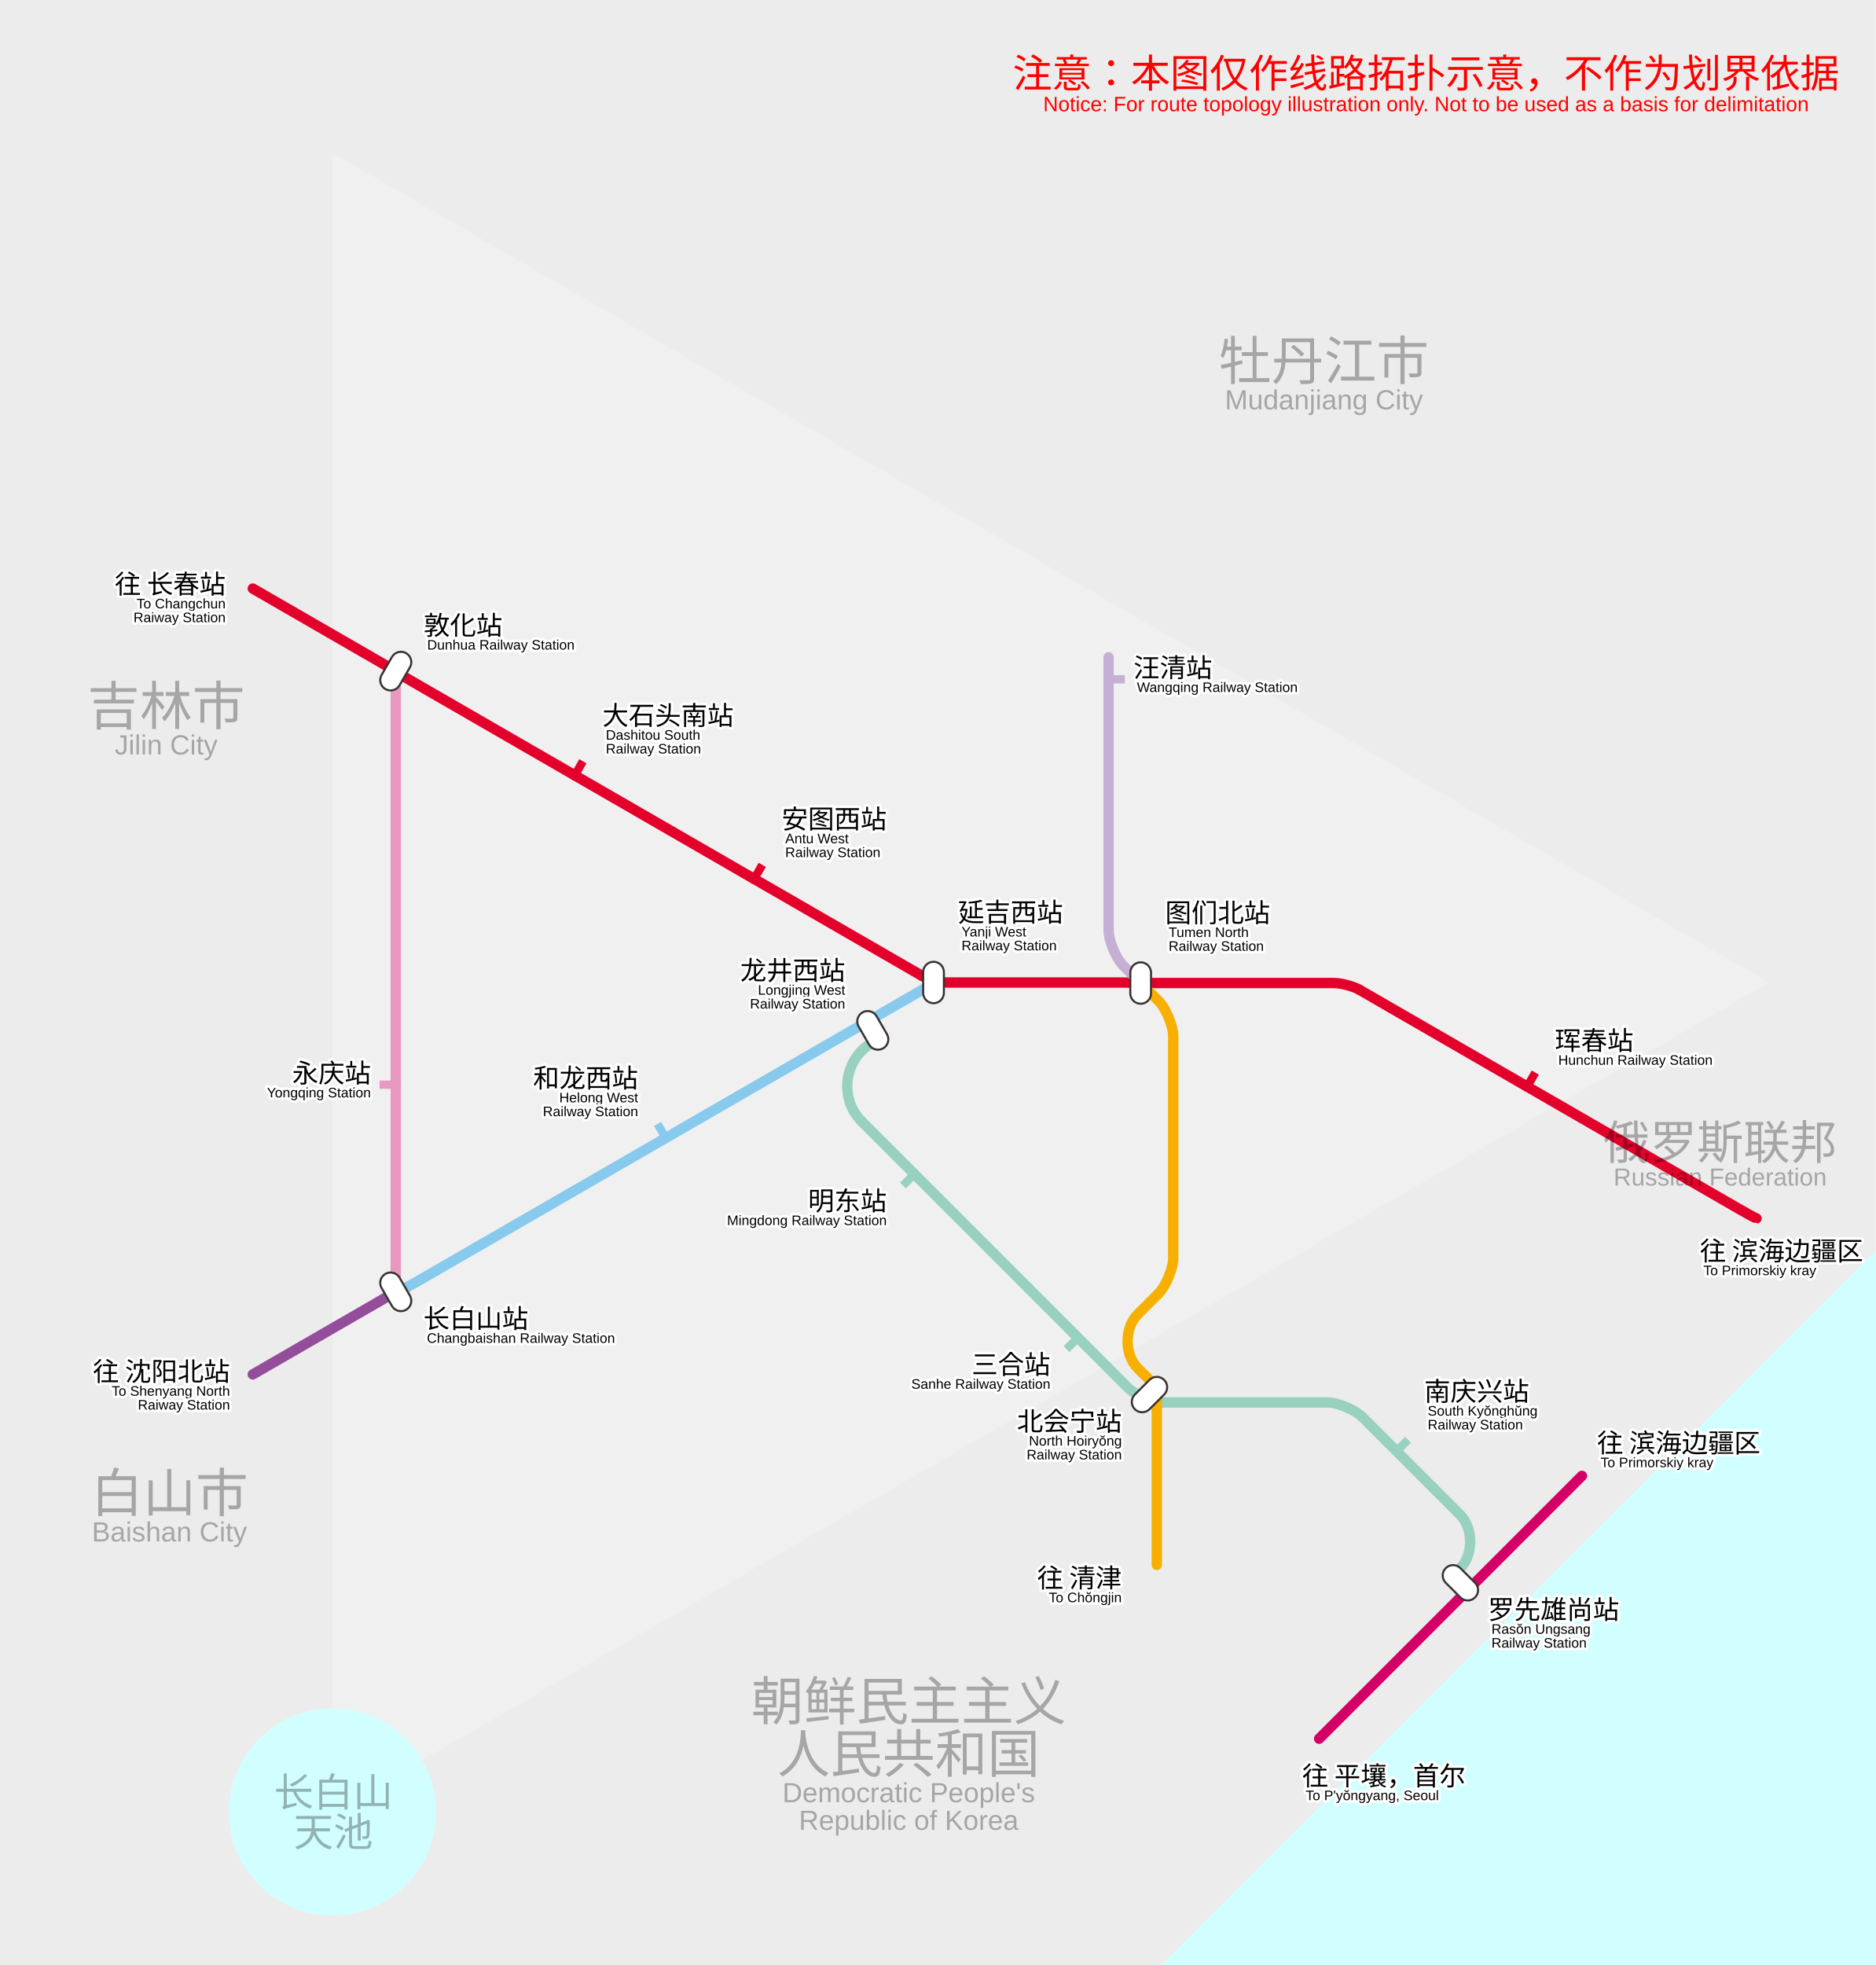
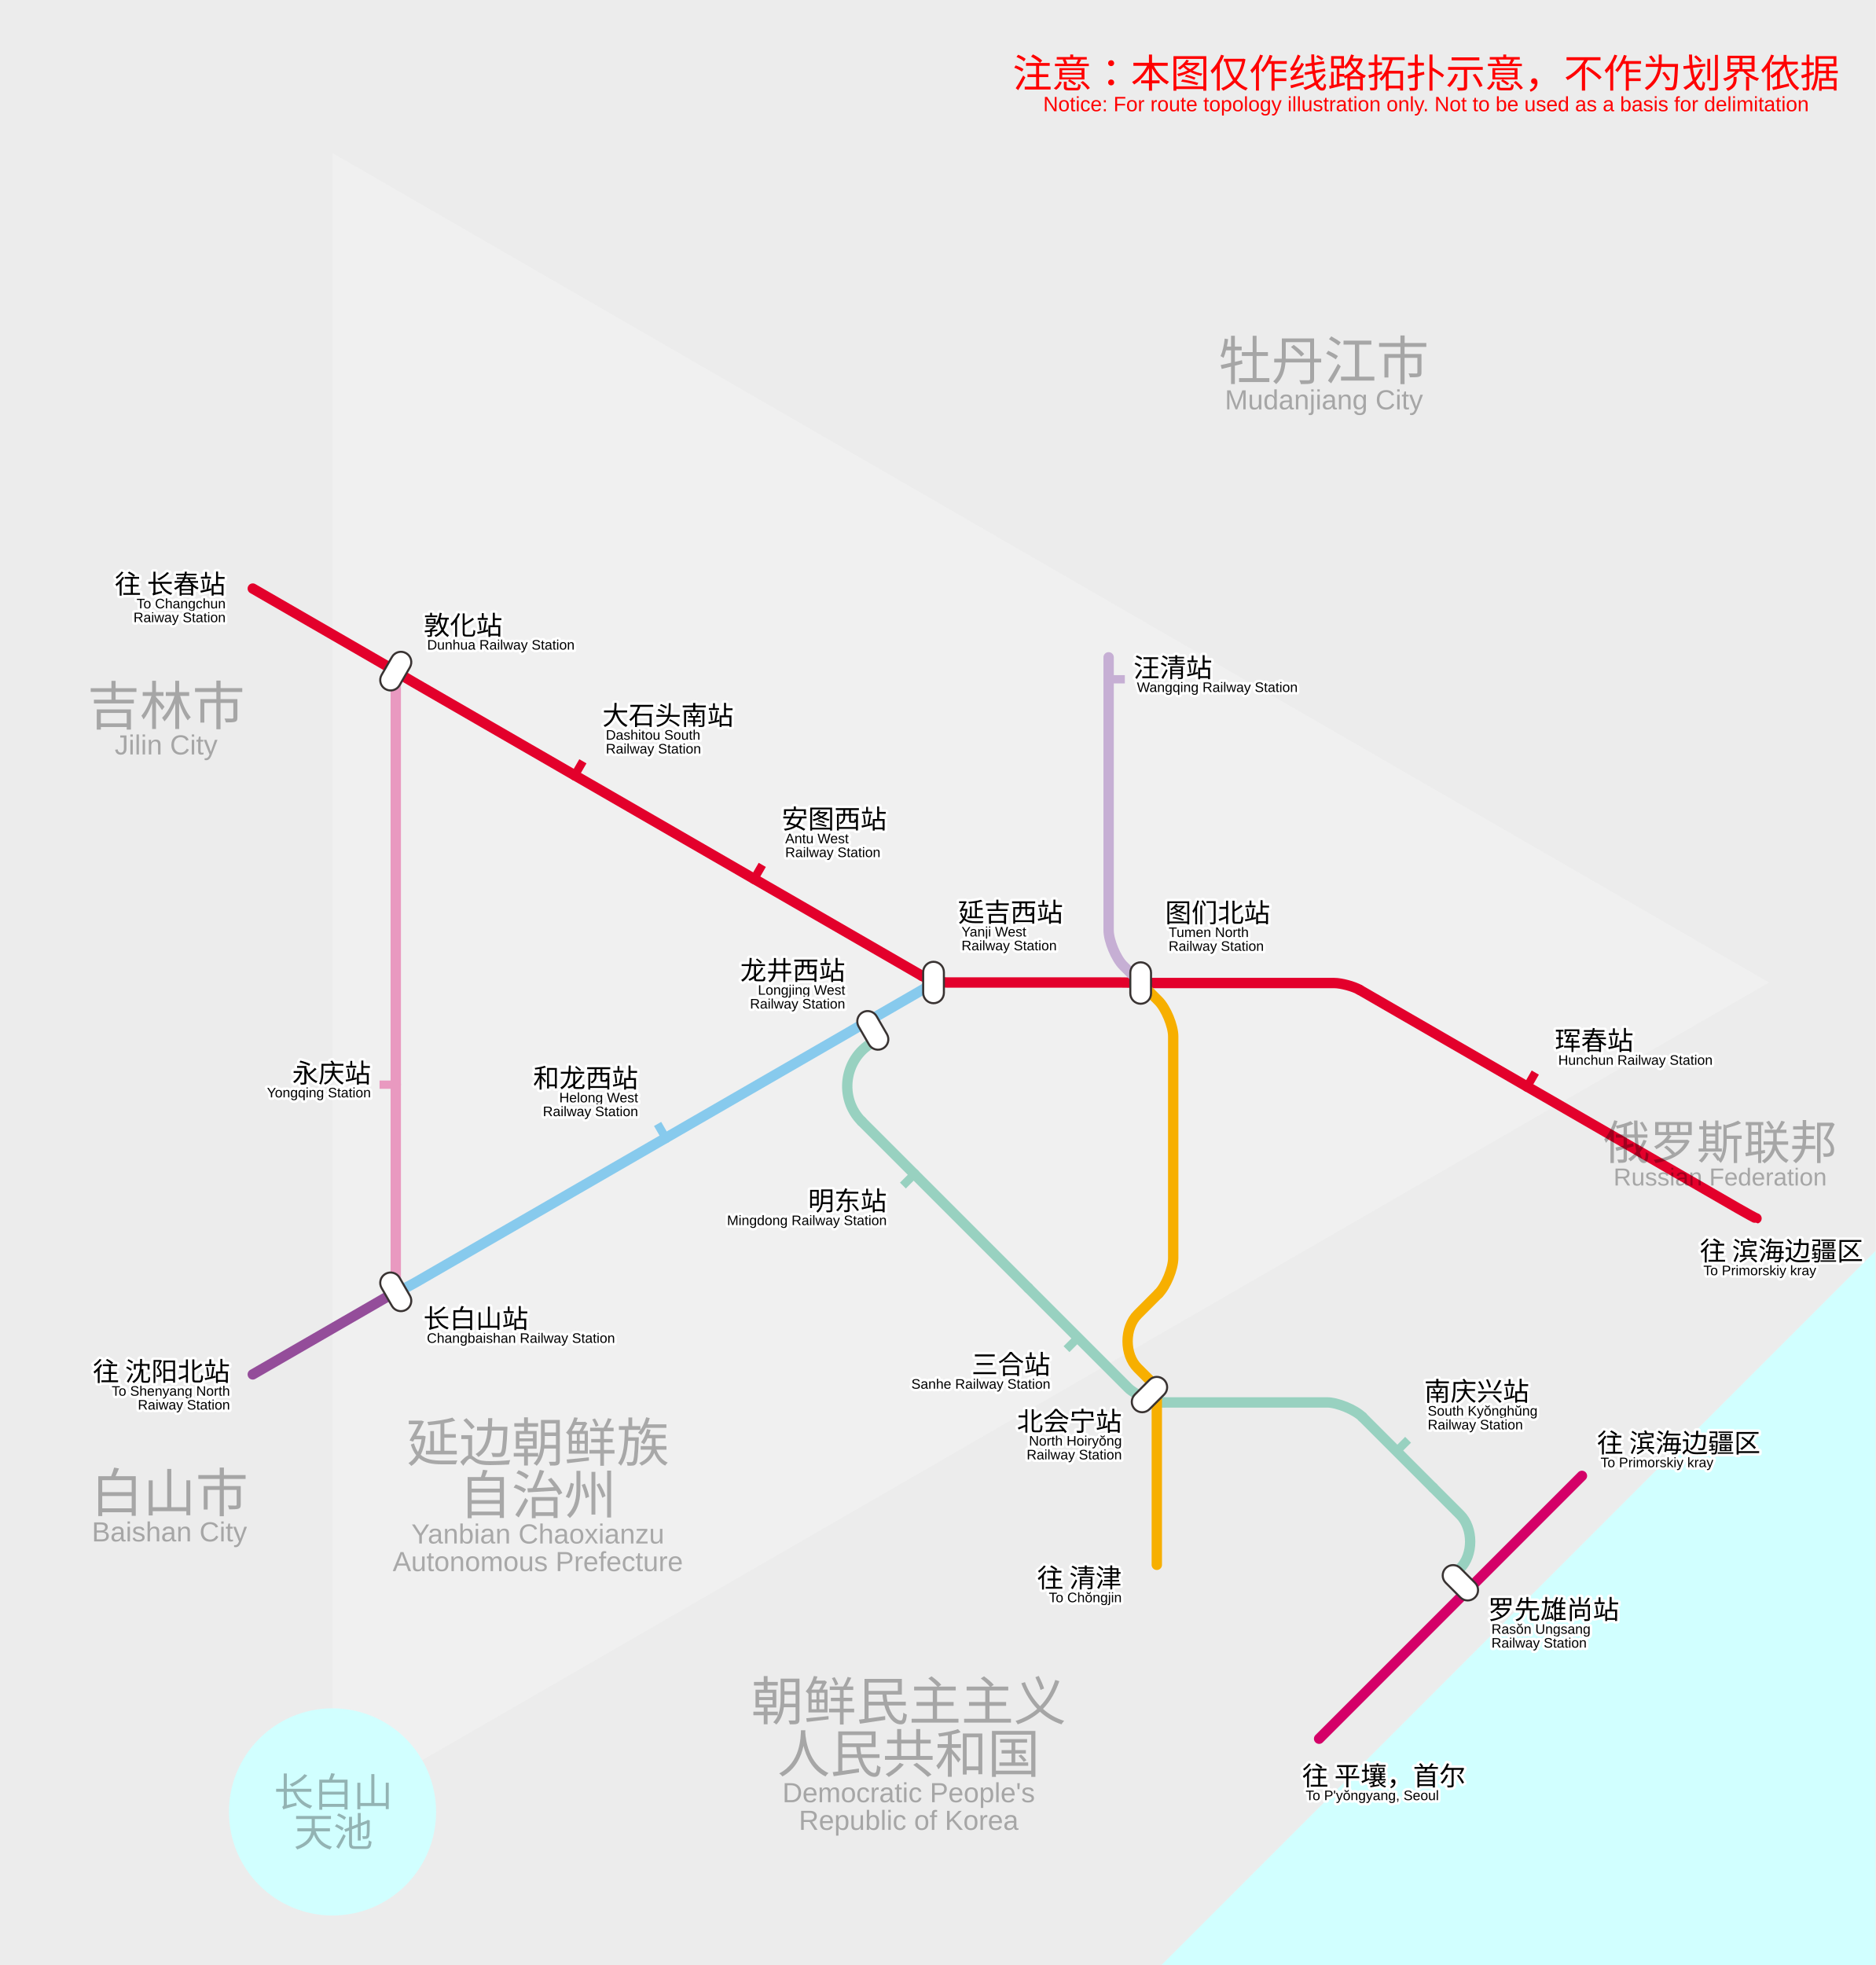
<svg xmlns="http://www.w3.org/2000/svg" width="905.354" height="948.574" viewBox="0 -232.285 905.354 948.574" version="1.1" id="svg1">
  <defs id="defs1" />
  <path d="M 905.354,371.618 560.68,716.289 h 344.674 z" style="fill:#d1ffff;stroke-width:3.08;stroke-linejoin:round" id="path11" />
  <path d="M 0,-232.285 V 716.289 H 560.68 L 905.354,371.618 V -232.285 Z M 160.529,-158.386 854.021,242.002 160.529,642.391 Z" style="fill:#ececec;stroke-width:2.874;stroke-linejoin:round" id="path9" />
  <g id="line_Q6VSLRUWHU" transform="translate(-172.8378,-227.8531)">
    <path d="m 708.06,323.48 v -10.6" fill="none" stroke="#c6afd4" stroke-width="5" stroke-linecap="round" id="path4" />
  </g>
  <g id="line_rFq5wBN6Jb" transform="rotate(30,607.9605,-61.53373)">
    <path d="m 523.53,279.97 h 93.531" fill="none" stroke="#e3002b" stroke-width="5" stroke-linecap="round" id="path5" />
  </g>
  <g id="line_5YqSlaiPAW" transform="rotate(30,607.9605,-61.53373)">
    <path d="m 423.53,279.97 h 100" fill="none" stroke="#e3002b" stroke-width="5" stroke-linecap="round" id="path6" />
  </g>
  <g id="line_N_5G9iZyra" transform="translate(-172.8378,-227.8531)">
    <path d="m 723.53,470.115 h 93.531 c 3.234,0 9.27,1.617 12.071,3.234" fill="none" stroke="#e3002b" stroke-width="5" stroke-linecap="round" id="path13" />
  </g>
  <g id="line_FFeZVGYtg0" transform="translate(-172.8378,-227.8531)">
    <path d="m 617.928,466.621 c 2.801,1.617 8.837,3.234 12.071,3.234 H 713.27 c 5,0 10.13,0.13 10.26,0.26 v 0" fill="none" stroke="#e3002b" stroke-width="5" stroke-linecap="round" id="path20" />
  </g>
  <g id="line_1LlmuOgZgl" transform="translate(-172.8378,-227.8531)">
    <path d="m 708.06,323.48 v 121.165 c 0,5 3.536,13.536 7.071,17.071 L 723.53,470.115" fill="none" stroke="#c6afd4" stroke-width="5" stroke-linecap="round" id="path21" />
  </g>
  <g id="line_ieoQ92BXNt" transform="rotate(30,607.9605,-61.53373)">
    <path d="m 423.53,279.97 h -89.64 c -5,0 -10.18,-0.18 -10.36,-0.36 v 0" fill="none" stroke="#e3002b" stroke-width="5" stroke-linecap="round" id="path22" />
  </g>
  <g id="line_dUPDMMQmZ-" transform="rotate(-30,-737.9476,814.349)">
    <path d="M 428.11,913.36 H 288.96 c -5,0 -10.425,-0.425 -10.85,-0.85 v 0" fill="none" stroke="#87caed" stroke-width="5" stroke-linecap="round" id="path27" />
  </g>
  <g id="stn_h_-fLyGvyx" transform="translate(535.2222,95.62693)">
    <g id="g41">
      <g transform="rotate(90)" id="g38">
        <rect id="stn_core_stn_h_-fLyGvyx" x="-2" y="-7.83" width="4" height="7.83" stroke="none" fill="#c6afd4" />
      </g>
      <g id="stn_name_stn_h_-fLyGvyx" transform="translate(12)" text-anchor="start" stroke-width="2.5" paint-order="stroke" stroke="#ffffff" stroke-linejoin="round">
        <g id="g39">
          <text dy="-1" dx="0" dominant-baseline="auto" font-size="12.67px" font-family="SimHei, 'STHeiti T0C', 'PingFang SC', sans-serif" id="text38">汪清站</text>
        </g>
        <g id="g40">
          <text dy="1.5" dx="1.67" dominant-baseline="hanging" font-size="6.67px" font-family="Arial, sans-serif" id="text39">Wangqing Railway Station</text>
        </g>
      </g>
    </g>
  </g>
  <g id="g46" transform="rotate(30,-176.2357,775.4016)">
    <rect id="stn_core_stn_orOzZgwrds" x="-2" y="-7.83" width="4" height="7.83" stroke="none" fill="#e3002b" />
  </g>
  <g id="g50" transform="rotate(30,-126.2357,588.799)">
    <rect id="stn_core_stn_uzpkAC9lMU" x="-2" y="-7.83" width="4" height="7.83" stroke="none" fill="#e3002b" />
  </g>
  <g id="stn_name_stn_JbNw-gfTDD" transform="translate(377.4197,168.662)" text-anchor="start" stroke-width="2.5" paint-order="stroke" stroke="#ffffff" stroke-linejoin="round">
    <g id="g61">
      <text dy="-1" dx="0" dominant-baseline="auto" font-size="12.67px" font-family="SimHei, 'STHeiti T0C', 'PingFang SC', sans-serif" id="text60">安图西站</text>
    </g>
    <g id="g62">
      <text dy="1.5" dx="1.67" dominant-baseline="hanging" font-size="6.67px" font-family="Arial, sans-serif" id="text61">Antu West</text>
      <text dy="8.17" dx="1.67" dominant-baseline="hanging" font-size="6.67px" font-family="Arial, sans-serif" id="text62">Railway Station</text>
    </g>
  </g>
  <g id="stn_name_stn_vAMRclHc03" transform="translate(290.8171,118.6619)" text-anchor="start" stroke-width="2.5" paint-order="stroke" stroke="#ffffff" stroke-linejoin="round">
    <g id="g64">
      <text dy="-1" dx="0" dominant-baseline="auto" font-size="12.67px" font-family="SimHei, 'STHeiti T0C', 'PingFang SC', sans-serif" id="text63">大石头南站</text>
    </g>
    <g id="g65">
      <text dy="1.5" dx="1.67" dominant-baseline="hanging" font-size="6.67px" font-family="Arial, sans-serif" id="text64">Dashitou South</text>
      <text dy="8.17" dx="1.67" dominant-baseline="hanging" font-size="6.67px" font-family="Arial, sans-serif" id="text65">Railway Station</text>
    </g>
  </g>
  <g id="stn_name_stn_B9_Ebn6TsV" transform="translate(204.5438,75.16936)" text-anchor="start" stroke-width="2.5" paint-order="stroke" stroke="#ffffff" stroke-linejoin="round">
    <g id="g67">
      <text dy="-1" dx="0" dominant-baseline="auto" font-size="12.67px" font-family="SimHei, 'STHeiti T0C', 'PingFang SC', sans-serif" id="text66">敦化站</text>
    </g>
    <g id="g68">
      <text dy="1.5" dx="1.67" dominant-baseline="hanging" font-size="6.67px" font-family="Arial, sans-serif" id="text67">Dunhua Railway Station</text>
    </g>
  </g>
  <g id="stn_name_stn_Ih81z_rTr0" transform="translate(204.3946,409.8302)" text-anchor="start" stroke-width="2.5" paint-order="stroke" stroke="#ffffff" stroke-linejoin="round">
    <g id="g77">
      <text dy="-1" dx="0" dominant-baseline="auto" font-size="12.67px" font-family="SimHei, 'STHeiti T0C', 'PingFang SC', sans-serif" id="text76">长白山站</text>
    </g>
    <g id="g78">
      <text dy="1.5" dx="1.67" dominant-baseline="hanging" font-size="6.67px" font-family="Arial, sans-serif" id="text77">Changbaishan Railway Station</text>
    </g>
  </g>
  <g id="line_uKwltnpwiJ" transform="rotate(30,736.6956,170.0207)">
    <path d="M 225,375 H 145.29" fill="none" stroke="#e3002b" stroke-width="5" stroke-linecap="round" id="path20-4" />
  </g>
  <g id="line_cdaYA6RWH9" transform="rotate(-30,83.38705,488.0731)">
    <path d="M 225.01,458.13 H 145.29" fill="none" stroke="#944d9a" stroke-width="5" stroke-linecap="round" id="path21-5" />
  </g>
  <g id="line_9WCTQRlBMg" transform="rotate(30,1162.291,33.66875)">
    <path d="m 923.53,470.12 -93.531,-0.005" fill="none" stroke="#e3002b" stroke-width="5" stroke-linecap="round" id="path38" />
  </g>
  <g id="line_sLx76XPJAw" transform="rotate(30,1162.291,33.66875)">
    <path d="m 923.53,470.12 h 117.43 c 5,0 10.13,-0.13 10.26,-0.26 v 0" fill="none" stroke="#e3002b" stroke-width="5" stroke-linecap="round" id="path39" />
  </g>
  <g id="g183" transform="rotate(30,-176.7302,1521.939)">
    <rect id="stn_core_stn_i8GUntpO3i" x="-2" y="-7.83" width="4" height="7.83" stroke="none" fill="#e3002b" />
  </g>
  <g id="stn_name_stn_MRFESqtDO4" transform="translate(750.6222,275.5963)" text-anchor="start" stroke-width="2.5" paint-order="stroke" stroke="#ffffff" stroke-linejoin="round">
    <g id="g191">
      <text dy="-1" dx="0" dominant-baseline="auto" font-size="12.67px" font-family="SimHei, 'STHeiti T0C', 'PingFang SC', sans-serif" id="text190">珲春站</text>
    </g>
    <g id="g192">
      <text dy="1.5" dx="1.67" dominant-baseline="hanging" font-size="6.67px" font-family="Arial, sans-serif" id="text191">Hunchun Railway Station</text>
    </g>
  </g>
  <g id="line_oU5AdKaYQB-8" transform="rotate(45,1359.06,835.5931)">
    <path d="M 319.929,1130.11 H 355.87" fill="none" stroke="#98d1c0" stroke-width="5" stroke-linecap="round" id="path15" />
  </g>
  <g id="line_6RwTn6XuoN-2" transform="rotate(45,1359.06,835.5931)">
    <path d="m 355.87,1130.11 h 77.76" fill="none" stroke="#98d1c0" stroke-width="5" stroke-linecap="round" cursor="pointer" id="path16" />
  </g>
  <g id="line_KUWs4g1dVr-4" transform="rotate(45,1359.06,835.5931)" style="display:inline">
    <path d="m 433.63,1130.11 h 68.125 c 5,0 13.536,-3.535 17.071,-7.071" fill="none" stroke="#98d1c0" stroke-width="5" stroke-linecap="round" cursor="pointer" id="path17-5" />
  </g>
  <g transform="rotate(-135,289.9955,75.81721)" id="g144">
    <rect id="stn_core_stn_cF4jXZzcH2-6" x="-2" y="-7.83" width="4" height="7.83" stroke="none" fill="#98d1c0" />
  </g>
  <g transform="rotate(-135,345.8461,98.95126)" id="g148">
    <rect id="stn_core_stn_2Gp-P_gz-h-5" x="-2" y="-7.83" width="4" height="7.83" stroke="none" fill="#98d1c0" />
  </g>
  <g id="line_5rOEPFw2OI" transform="translate(210.8422,-879.9471)" style="display:inline">
    <path d="M 350.827,1324.66 H 429.85 c 5,0 13.536,3.535 17.071,7.071" fill="none" stroke="#98d1c0" stroke-width="5" stroke-linecap="round" id="path20-9" />
  </g>
  <g id="line_nDRXQp3rdI" transform="rotate(45,1607.461,1139.196)">
    <path d="m 449.85,1324.66 h 48.2" fill="none" stroke="#98d1c0" stroke-width="5" stroke-linecap="round" id="path21-54" />
  </g>
  <g id="line_NvyWu6Q9Jy" transform="rotate(45,1607.461,1139.196)">
    <path d="m 544.85,1269.81 v 77.98" fill="none" stroke="#d40068" stroke-width="5" stroke-linecap="round" cursor="pointer" id="path22-3" />
  </g>
  <g id="line_I3BFhI7PPO" transform="rotate(45,1607.461,1139.196)">
    <path d="m 544.85,1347.79 v 101.45" fill="none" stroke="#d40068" stroke-width="5" stroke-linecap="round" cursor="pointer" id="path23" />
  </g>
  <g id="line_OHgZ6aPMpV" transform="rotate(45,1607.461,1139.196)">
    <path d="m 498.05,1324.66 h 18.47 c 9.165,0 18.33,9.165 18.33,18.33 v 4.8" fill="none" stroke="#98d1c0" stroke-width="5" stroke-linecap="round" cursor="pointer" id="path36" />
  </g>
  <g id="g169" transform="rotate(45,-289.3903,1116.957)">
    <rect id="stn_core_stn_c3MUYuPo0L" x="-10" y="-5" height="10" width="20" ry="5" stroke="#393332" stroke-width="1" fill="#ffffff" />
  </g>
  <g id="stn_name_stn_mY2YaV6KyI" transform="translate(718.3775,550.279)" text-anchor="start" stroke-width="2.5" paint-order="stroke" stroke="#ffffff" stroke-linejoin="round">
    <g id="g177">
      <text dy="-1" dx="0" dominant-baseline="auto" font-size="12.67px" font-family="SimHei, 'STHeiti T0C', 'PingFang SC', sans-serif" id="text176">罗先雄尚站</text>
    </g>
    <g id="g178">
      <text dy="1.5" dx="1.67" dominant-baseline="hanging" font-size="6.67px" font-family="Arial, sans-serif" id="text177">Rasŏn Ungsang</text>
      <text dy="8.17" dx="1.67" dominant-baseline="hanging" font-size="6.67px" font-family="Arial, sans-serif" id="text178">Railway Station</text>
    </g>
  </g>
  <g id="stn_name_stn_-FLAdPYtkY" transform="translate(541.6172,459.4196)" text-anchor="end" stroke-width="2.5" paint-order="stroke" stroke="#ffffff" stroke-linejoin="round">
    <g id="g127">
      <text dy="-1" dx="0" dominant-baseline="auto" font-size="12.67px" font-family="SimHei, 'STHeiti T0C', 'PingFang SC', sans-serif" id="text126">北会宁站</text>
    </g>
    <g id="g128">
      <text dy="1.5" dx="0" dominant-baseline="hanging" font-size="6.67px" font-family="Arial, sans-serif" id="text127">North Hoiryŏng</text>
      <text dy="8.17" dx="0" dominant-baseline="hanging" font-size="6.67px" font-family="Arial, sans-serif" id="text128">Railway Station</text>
    </g>
  </g>
  <g id="stn_name_stn_AgJmZtLjvn" transform="translate(428.1125,352.9859)" text-anchor="end" stroke-width="2.5" paint-order="stroke" stroke="#ffffff" stroke-linejoin="round">
    <g id="g138">
      <text dy="-1" dx="0" dominant-baseline="auto" font-size="12.67px" font-family="SimHei, 'STHeiti T0C', 'PingFang SC', sans-serif" id="text137">明东站</text>
    </g>
    <g id="g139">
      <text dy="1.5" dx="0" dominant-baseline="hanging" font-size="6.67px" font-family="Arial, sans-serif" id="text138">Mingdong Railway Station</text>
    </g>
  </g>
  <g id="stn_name_stn_1OGDIdKCw8" transform="translate(507.0971,431.9705)" text-anchor="end" stroke-width="2.5" paint-order="stroke" stroke="#ffffff" stroke-linejoin="round">
    <g id="g141">
      <text dy="-1" dx="0" dominant-baseline="auto" font-size="12.67px" font-family="SimHei, 'STHeiti T0C', 'PingFang SC', sans-serif" id="text140">三合站</text>
    </g>
    <g id="g142">
      <text dy="1.5" dx="0" dominant-baseline="hanging" font-size="6.67px" font-family="Arial, sans-serif" id="text141">Sanhe Railway Station</text>
    </g>
  </g>
  <g id="g194" transform="rotate(45,-228.1366,1048.048)">
    <rect id="stn_core_stn__VbzDC2A78" x="-2" y="-7.83" width="4" height="7.83" stroke="none" fill="#98d1c0" />
  </g>
  <g id="stn_name_stn_nXucq-u1vG" transform="translate(687.5924,444.9432)" text-anchor="start" stroke-width="2.5" paint-order="stroke" stroke="#ffffff" stroke-linejoin="round">
    <g id="g198">
      <text dy="-1" dx="0" dominant-baseline="auto" font-size="12.67px" font-family="SimHei, 'STHeiti T0C', 'PingFang SC', sans-serif" id="text197">南庆兴站</text>
    </g>
    <g id="g199">
      <text dy="1.5" dx="1.67" dominant-baseline="hanging" font-size="6.67px" font-family="Arial, sans-serif" id="text198">South Kyŏnghŭng</text>
      <text dy="8.17" dx="1.67" dominant-baseline="hanging" font-size="6.67px" font-family="Arial, sans-serif" id="text199">Railway Station</text>
    </g>
  </g>
  <g id="line_AGHX1xPTxY-8" transform="rotate(-30,-737.9476,814.3491)">
    <path d="m 540.67,913.36 h 37.69" fill="none" stroke="#87caed" stroke-width="5" stroke-linecap="round" cursor="pointer" id="path6-8" />
  </g>
  <g id="line_uAsBP5tdFi-2" transform="rotate(-30,-737.9476,814.3491)">
    <path d="M 428.11,913.36 H 540.67" fill="none" stroke="#87caed" stroke-width="5" stroke-linecap="round" cursor="pointer" id="path7" />
  </g>
  <g id="line_1YQ8t1Aup1" transform="rotate(-30,-737.9476,814.3491)">
    <path d="m 540.67,923.36 h -3.287 c -15.731,0 -27.391,15.195 -23.32,30.391" fill="none" stroke="#98d1c0" stroke-width="5" stroke-linecap="round" id="path40" />
  </g>
  <g transform="rotate(60,-18.91093,497.4781)" id="g98">
    <rect id="stn_core_stn_s47bWmy3jf-1" x="-10" y="-5" height="10" width="20" ry="5" stroke="#393332" stroke-width="1" fill="#ffffff" />
  </g>
  <g id="stn_mI4i7HMiWh" transform="translate(450.6922,242.0019)">
    <g id="g37">
      <g transform="rotate(90)" id="g34">
        <rect id="stn_core_stn_mI4i7HMiWh" x="-10" y="-5" height="10" width="20" ry="5" stroke="#393332" stroke-width="1" fill="#ffffff" />
      </g>
      <g id="stn_name_stn_mI4i7HMiWh" transform="translate(11.83,-28.34)" text-anchor="start" stroke-width="2.5" paint-order="stroke" stroke="#ffffff" stroke-linejoin="round">
        <g id="g35">
          <text dy="-1" dx="0" dominant-baseline="auto" font-size="12.67px" font-family="SimHei, 'STHeiti T0C', 'PingFang SC', sans-serif" id="text34">延吉西站</text>
        </g>
        <g id="g36">
          <text dy="1.5" dx="1.67" dominant-baseline="hanging" font-size="6.67px" font-family="Arial, sans-serif" id="text35">Yanji West</text>
          <text dy="8.17" dx="1.67" dominant-baseline="hanging" font-size="6.67px" font-family="Arial, sans-serif" id="text36">Railway Station</text>
        </g>
      </g>
    </g>
  </g>
  <g id="stn_name_stn_jOdetXOEw6-2" transform="translate(408.0432,241.7764)" text-anchor="end" stroke-width="2.5" paint-order="stroke" stroke="#ffffff" stroke-linejoin="round">
    <g id="g200-7">
      <text dy="-1" dx="0" dominant-baseline="auto" font-size="12.67px" font-family="SimHei, 'STHeiti T0C', 'PingFang SC', sans-serif" id="text199-9">龙井西站</text>
    </g>
    <g id="g201-5">
      <text dy="1.5" dx="0" dominant-baseline="hanging" font-size="6.67px" font-family="Arial, sans-serif" id="text200-4">Longjing West</text>
      <text dy="8.17" dx="0" dominant-baseline="hanging" font-size="6.67px" font-family="Arial, sans-serif" id="text201-3">Railway Station</text>
    </g>
  </g>
  <g id="g102" transform="rotate(-30,752.3504,-441.1951)">
    <rect id="stn_core_stn_MDtEak3Vq8-2" x="-2" y="-7.83" width="4" height="7.83" stroke="none" fill="#87caed" />
  </g>
  <g id="stn_name_stn_Bqb9PaHCH_-3" transform="translate(308.0634,293.7263)" text-anchor="end" stroke-width="2.5" paint-order="stroke" stroke="#ffffff" stroke-linejoin="round">
    <g id="g113">
      <text dy="-1" dx="0" dominant-baseline="auto" font-size="12.67px" font-family="SimHei, 'STHeiti T0C', 'PingFang SC', sans-serif" id="text112">和龙西站</text>
    </g>
    <g id="g114">
      <text dy="1.5" dx="0" dominant-baseline="hanging" font-size="6.67px" font-family="Arial, sans-serif" id="text113">Helong West</text>
      <text dy="8.17" dx="0" dominant-baseline="hanging" font-size="6.67px" font-family="Arial, sans-serif" id="text114">Railway Station</text>
    </g>
  </g>
  <circle style="fill:#d1ffff;fill-opacity:1;stroke:none;stroke-width:0.578;stroke-linejoin:round" id="path3" cx="160.529" cy="642.391" r="50" />
  <g id="stn_name_stn_NTk9pBizeE" transform="matrix(0.9999832,0,0,0.9999832,108.9365,55.26243)" text-anchor="end" stroke-width="2.5" paint-order="stroke" stroke="#ffffff" stroke-linejoin="round">
    <g id="g2">
      <text dy="-1" dx="0" dominant-baseline="auto" font-size="12.67px" font-family="SimHei, 'STHeiti T0C', 'PingFang SC', sans-serif" id="text2">往 长春站</text>
    </g>
    <g id="g4">
      <text dy="1.5" dx="0" dominant-baseline="hanging" font-size="6.67px" font-family="Arial, sans-serif" id="text3">To Changchun</text>
      <text dy="8.17" dx="0" dominant-baseline="hanging" font-size="6.67px" font-family="Arial, sans-serif" id="text4">Raiway Station</text>
    </g>
  </g>
  <g id="stn_name_stn_nfJxXxxCPY" transform="matrix(0.9999832,0,0,0.9999832,111.0246,435.3603)" text-anchor="end" stroke-width="2.5" paint-order="stroke" stroke="#ffffff" stroke-linejoin="round">
    <g id="g6">
      <text dy="-1" dx="0" dominant-baseline="auto" font-size="12.67px" font-family="SimHei, 'STHeiti T0C', 'PingFang SC', sans-serif" id="text5">往 沈阳北站</text>
    </g>
    <g id="g7">
      <text dy="1.5" dx="0" dominant-baseline="hanging" font-size="6.67px" font-family="Arial, sans-serif" id="text6">To Shenyang North</text>
      <text dy="8.17" dx="0" dominant-baseline="hanging" font-size="6.67px" font-family="Arial, sans-serif" id="text7">Raiway Station</text>
    </g>
  </g>
  <g id="stn_name_stn_ZJRDZ6jQzU" transform="matrix(0.9999974,0,0,0.9999974,541.5563,535.0392)" text-anchor="end" stroke-width="2.5" paint-order="stroke" stroke="#ffffff" stroke-linejoin="round">
    <g id="g9">
      <text dy="-1" dx="0" dominant-baseline="auto" font-size="12.67px" font-family="SimHei, 'STHeiti T0C', 'PingFang SC', sans-serif" id="text8">往 清津</text>
    </g>
    <g id="g10">
      <text dy="1.5" dx="0" dominant-baseline="hanging" font-size="6.67px" font-family="Arial, sans-serif" id="text9">To Chŏngjin</text>
    </g>
  </g>
  <g id="stn_name_stn_y90grAkcfg" transform="matrix(0.9999974,0,0,0.9999974,628.6698,630.5859)" text-anchor="start" stroke-width="2.5" paint-order="stroke" stroke="#ffffff" stroke-linejoin="round">
    <g id="g12">
      <text dy="-1" dx="0" dominant-baseline="auto" font-size="12.67px" font-family="SimHei, 'STHeiti T0C', 'PingFang SC', sans-serif" id="text11">往 平壤，首尔</text>
    </g>
    <g id="g13">
      <text dy="1.5" dx="1.67" dominant-baseline="hanging" font-size="6.67px" font-family="Arial, sans-serif" id="text12">To P'yŏngyang, Seoul</text>
    </g>
  </g>
  <g id="stn_name_stn_-vzL892Unk" transform="matrix(0.9999974,0,0,0.9999974,771.0375,469.8555)" text-anchor="start" stroke-width="2.5" paint-order="stroke" stroke="#ffffff" stroke-linejoin="round">
    <g id="g15">
      <text dy="-1" dx="0" dominant-baseline="auto" font-size="12.67px" font-family="SimHei, 'STHeiti T0C', 'PingFang SC', sans-serif" id="text14">往 滨海边疆区</text>
    </g>
    <g id="g16">
      <text dy="1.5" dx="1.67" dominant-baseline="hanging" font-size="6.67px" font-family="Arial, sans-serif" id="text15">To Primorskiy kray</text>
    </g>
  </g>
  <g id="stn_name_stn_-vzL892Unk-2" transform="matrix(0.9999974,0,0,0.9999974,820.6781,377.1727)" text-anchor="start" stroke-width="2.5" paint-order="stroke" stroke="#ffffff" stroke-linejoin="round">
    <g id="g15-1">
      <text dy="-1" dx="0" dominant-baseline="auto" font-size="12.67px" font-family="SimHei, 'STHeiti T0C', 'PingFang SC', sans-serif" id="text14-6">往 滨海边疆区</text>
    </g>
    <g id="g16-8">
      <text dy="1.5" dx="1.67" dominant-baseline="hanging" font-size="6.67px" font-family="Arial, sans-serif" id="text15-5">To Primorskiy kray</text>
    </g>
  </g>
  <g id="stn_name_stn_JPLeXz_XPx" transform="matrix(1.999984,0,0,1.999984,438.7022,625.4586)" text-anchor="middle" stroke-width="2.5" paint-order="stroke" stroke="#ffffff" stroke-linejoin="round" style="opacity:0.3;fill:#000000;stroke:none">
    <g id="g18" style="fill:#000000;stroke:none">
      <text dy="-1" dx="0" dominant-baseline="auto" font-size="12.67px" font-family="SimHei, 'STHeiti T0C', 'PingFang SC', sans-serif" id="text17" style="fill:#000000;stroke:none">人民共和国</text>
      <text dy="-13.67" dx="0" dominant-baseline="auto" font-size="12.67px" font-family="SimHei, 'STHeiti T0C', 'PingFang SC', sans-serif" id="text18" style="fill:#000000;stroke:none">朝鲜民主主义</text>
    </g>
    <g id="g20" style="fill:#000000;stroke:none">
      <text dy="1.5" dx="0" dominant-baseline="hanging" font-size="6.67px" font-family="Arial, sans-serif" id="text19" style="fill:#000000;stroke:none">Democratic People's</text>
      <text dy="8.17" dx="0" dominant-baseline="hanging" font-size="6.67px" font-family="Arial, sans-serif" id="text20" style="fill:#000000;stroke:none">Republic of Korea</text>
    </g>
  </g>
  <g id="stn_name_stn_JckBGRM9YS" transform="matrix(1.509947,0,0,1.509947,160.9403,660.4538)" text-anchor="middle" stroke-width="2.5" paint-order="stroke" stroke="#ffffff" stroke-linejoin="round" style="opacity:0.3;fill:#000000;stroke:none">
    <g id="g22" style="fill:#000000;stroke:none">
      <text dy="-1" dx="0" dominant-baseline="auto" font-size="12.67px" font-family="SimHei, 'STHeiti T0C', 'PingFang SC', sans-serif" id="text21" style="fill:#000000;stroke:none">天池</text>
      <text dy="-13.67" dx="0" dominant-baseline="auto" font-size="12.67px" font-family="SimHei, 'STHeiti T0C', 'PingFang SC', sans-serif" id="text22" style="fill:#000000;stroke:none">长白山</text>
    </g>
    <g id="g23" style="fill:#000000;stroke:none">
      <text dy="1.5" dx="0" dominant-baseline="hanging" font-size="6.67px" font-family="Arial, sans-serif" id="text23" style="fill:#000000;stroke:none" />
    </g>
  </g>
  <g id="stn_name_stn_SnGLCnOIC6" transform="matrix(1.999997,0,0,1.999997,639.1633,-46.93076)" text-anchor="middle" stroke-width="2.5" paint-order="stroke" stroke="#ffffff" stroke-linejoin="round" style="opacity:0.3;fill:#000000;stroke:none">
    <g id="g25" style="fill:#000000;stroke:none">
      <text dy="-1" dx="0" dominant-baseline="auto" font-size="12.67px" font-family="SimHei, 'STHeiti T0C', 'PingFang SC', sans-serif" id="text24" style="fill:#000000;stroke:none">牡丹江市</text>
    </g>
    <g id="g26" style="fill:#000000;stroke:none">
      <text dy="1.5" dx="0" dominant-baseline="hanging" font-size="6.67px" font-family="Arial, sans-serif" id="text25" style="fill:#000000;stroke:none">Mudanjiang City</text>
    </g>
  </g>
  <g id="g25-8" style="text-anchor:middle;fill:#ff0000;stroke:none;stroke-width:2.5;stroke-linejoin:round;paint-order:stroke" transform="matrix(1.499999,0,0,1.499999,688.476,-190.0261)">
    <text dominant-baseline="auto" font-size="12.67px" font-family="SimHei, 'STHeiti T0C', 'PingFang SC', sans-serif" id="text24-2" style="fill:#ff0000;stroke:none">注意：本图仅作线路拓扑示意，不作为划界依据</text>
  </g>
  <g id="g26-4" style="text-anchor:middle;fill:#ff0000;stroke:none;stroke-width:2.5;stroke-linejoin:round;paint-order:stroke" transform="matrix(1.499999,0,0,1.499999,688.476,-185.5261)">
    <text dominant-baseline="hanging" font-size="6.67px" font-family="Arial, sans-serif" id="text25-5" style="fill:#ff0000;stroke:none">Notice: For route topology illustration only. Not to be used as a basis for delimitation</text>
  </g>
  <g id="stn_name_stn_ABShbX0qR0" transform="matrix(1.999997,0,0,1.999997,80.19287,119.6658)" text-anchor="middle" stroke-width="2.5" paint-order="stroke" stroke="#ffffff" stroke-linejoin="round" style="opacity:0.3;fill:#000000;stroke:none">
    <g id="g28" style="fill:#000000;stroke:none">
      <text dy="-1" dx="0" dominant-baseline="auto" font-size="12.67px" font-family="SimHei, 'STHeiti T0C', 'PingFang SC', sans-serif" id="text27" style="fill:#000000;stroke:none">吉林市</text>
    </g>
    <g id="g29" style="fill:#000000;stroke:none">
      <text dy="1.5" dx="0" dominant-baseline="hanging" font-size="6.67px" font-family="Arial, sans-serif" id="text28" style="fill:#000000;stroke:none">Jilin City</text>
    </g>
  </g>
  <g id="stn_name_stn_aCZUe1SNQp" transform="matrix(1.999997,0,0,1.999997,81.80018,499.5591)" text-anchor="middle" stroke-width="2.5" paint-order="stroke" stroke="#ffffff" stroke-linejoin="round" style="opacity:0.3;fill:#000000;stroke:none">
    <g id="g31-1" style="fill:#000000;stroke:none">
      <text dy="-1" dx="0" dominant-baseline="auto" font-size="12.67px" font-family="SimHei, 'STHeiti T0C', 'PingFang SC', sans-serif" id="text30-5" style="fill:#000000;stroke:none">白山市</text>
    </g>
    <g id="g32-2" style="fill:#000000;stroke:none">
      <text dy="1.5" dx="0" dominant-baseline="hanging" font-size="6.67px" font-family="Arial, sans-serif" id="text31-7" style="fill:#000000;stroke:none">Baishan City</text>
    </g>
  </g>
  <g id="stn_name_stn_ZqYHS-NtJP" transform="matrix(1.779954,0,0,1.779954,830.461,329.1056)" text-anchor="middle" stroke-width="2.5" paint-order="stroke" stroke="#ffffff" stroke-linejoin="round" style="opacity:0.3;fill:#000000;stroke:none">
    <g id="g34-6" style="fill:#000000;stroke:none">
      <text dy="-1" dx="0" dominant-baseline="auto" font-size="12.67px" font-family="SimHei, 'STHeiti T0C', 'PingFang SC', sans-serif" id="text33" style="fill:#000000;stroke:none">俄罗斯联邦</text>
    </g>
    <g id="g35-1" style="fill:#000000;stroke:none">
      <text dy="1.5" dx="0" dominant-baseline="hanging" font-size="6.67px" font-family="Arial, sans-serif" id="text34-4" style="fill:#000000;stroke:none">Russian Federation</text>
    </g>
  </g>
  <g id="line_enlyB5kBCV" transform="translate(-148.9354,-366.4348)">
    <path d="M 340,657.765 V 458.125" fill="none" stroke="#e999c0" stroke-width="5" stroke-linecap="round" cursor="pointer" id="path6-88" />
  </g>
  <g id="line_qrXDtQbx-1" transform="translate(-148.9354,-366.4348)">
    <path d="m 340,657.765 v 100" fill="none" stroke="#e999c0" stroke-width="5" stroke-linecap="round" cursor="pointer" id="path7-2" />
  </g>
  <g id="stn_iz_TyuohSP" transform="translate(191.0646,291.3302)">
    <g id="g93">
      <g transform="rotate(-90)" id="g90">
        <rect id="stn_core_stn_iz_TyuohSP" x="-2" y="-7.83" width="4" height="7.83" stroke="none" fill="#e999c0" />
      </g>
      <g id="stn_name_stn_iz_TyuohSP" transform="translate(-12)" text-anchor="end" stroke-width="2.5" paint-order="stroke" stroke="#ffffff" stroke-linejoin="round">
        <g id="g91">
          <text dy="-1" dx="0" dominant-baseline="auto" font-size="12.67px" font-family="SimHei, 'STHeiti T0C', 'PingFang SC', sans-serif" id="text90">永庆站</text>
        </g>
        <g id="g92">
          <text dy="1.5" dx="0" dominant-baseline="hanging" font-size="6.67px" font-family="Arial, sans-serif" id="text91">Yongqing Station</text>
        </g>
      </g>
    </g>
  </g>
  <g transform="rotate(60,-243.3695,361.1319)" id="g96">
    <rect id="stn_core_stn_w3WyHC-7dL" x="-10" y="-5" height="10" width="20" ry="5" stroke="#393332" stroke-width="1" fill="#ffffff" />
  </g>
  <g transform="rotate(120,69.06362,101.0007)" id="g54">
    <rect id="stn_core_stn_BjS36MigXn" x="-10" y="-5" height="10" width="20" ry="5" stroke="#393332" stroke-width="1" fill="#ffffff" />
  </g>
  <g id="line_j9qqTBGnAY" transform="translate(-165.0472,-235.182)">
    <path d="M 723.53,672.566 V 758.29" fill="none" stroke="#f7af00" stroke-width="5" stroke-linecap="round" id="path24" />
  </g>
  <g id="line_mbNvSTuPT-" transform="translate(-172.8378,-227.8531)">
    <path d="m 732.169,619.982 c 3.536,-3.536 7.071,-12.071 7.071,-17.071 V 495.825 c 0,-5 -3.536,-13.536 -7.071,-17.071 L 723.53,470.115" fill="none" stroke="#f7af00" stroke-width="5" stroke-linecap="round" id="path33" />
  </g>
  <g id="stn_jd2dTI-dyH" transform="translate(550.6922,242.2619)">
    <g id="g33">
      <g transform="rotate(90)" id="g30">
        <rect id="stn_core_stn_jd2dTI-dyH" x="-10" y="-5" height="10" width="20" ry="5" stroke="#393332" stroke-width="1" fill="#ffffff" />
      </g>
      <g id="stn_name_stn_jd2dTI-dyH" transform="translate(11.83,-28.34)" text-anchor="start" stroke-width="2.5" paint-order="stroke" stroke="#ffffff" stroke-linejoin="round">
        <g id="g31">
          <text dy="-1" dx="0" dominant-baseline="auto" font-size="12.67px" font-family="SimHei, 'STHeiti T0C', 'PingFang SC', sans-serif" id="text30">图们北站</text>
        </g>
        <g id="g32">
          <text dy="1.5" dx="1.67" dominant-baseline="hanging" font-size="6.67px" font-family="Arial, sans-serif" id="text31">Tumen North</text>
          <text dy="8.17" dx="1.67" dominant-baseline="hanging" font-size="6.67px" font-family="Arial, sans-serif" id="text32">Railway Station</text>
        </g>
      </g>
    </g>
  </g>
  <g id="line_plvdWsGDqx" transform="rotate(45,1340.675,879.9779)">
    <path d="M 474.62,1120.11 H 461.55 c -9.165,0 -18.33,-9.165 -18.33,-18.33 v -14.27" fill="none" stroke="#f7af00" stroke-width="5" stroke-linecap="round" id="path35" />
  </g>
  <g transform="rotate(135,186.1562,335.3931)" id="g134">
    <rect id="stn_core_stn_p1SW3K1IvT-2" x="-10" y="-5" height="10" width="20" ry="5" stroke="#393332" stroke-width="1" fill="#ffffff" />
  </g>
+   <g id="stn_name_stn_0d4Nkh2ooq" transform="matrix(1.999987,0,0,1.999987,259.6578,500.5602)" text-anchor="middle" stroke-width="2.5" paint-order="stroke" stroke="#ffffff" stroke-linejoin="round" style="opacity:0.3;stroke:none">
+     <g id="g3" style="stroke:none">
+       <text dy="-1" dx="0" dominant-baseline="auto" font-size="12.67px" font-family="SimHei, 'STHeiti T0C', 'PingFang SC', sans-serif" id="text2-2" style="stroke:none">自治州</text>
+       <text dy="-13.67" dx="0" dominant-baseline="auto" font-size="12.67px" font-family="SimHei, 'STHeiti T0C', 'PingFang SC', sans-serif" id="text3-2" style="stroke:none">延边朝鲜族</text>
+     </g>
+     <g id="g5" style="stroke:none">
+       <text dy="1.5" dx="0" dominant-baseline="hanging" font-size="6.67px" font-family="Arial, sans-serif" id="text4-1" style="stroke:none">Yanbian Chaoxianzu</text>
+       <text dy="8.17" dx="0" dominant-baseline="hanging" font-size="6.67px" font-family="Arial, sans-serif" id="text5-6" style="stroke:none">Autonomous Prefecture</text>
+     </g>
+   </g>
</svg>
